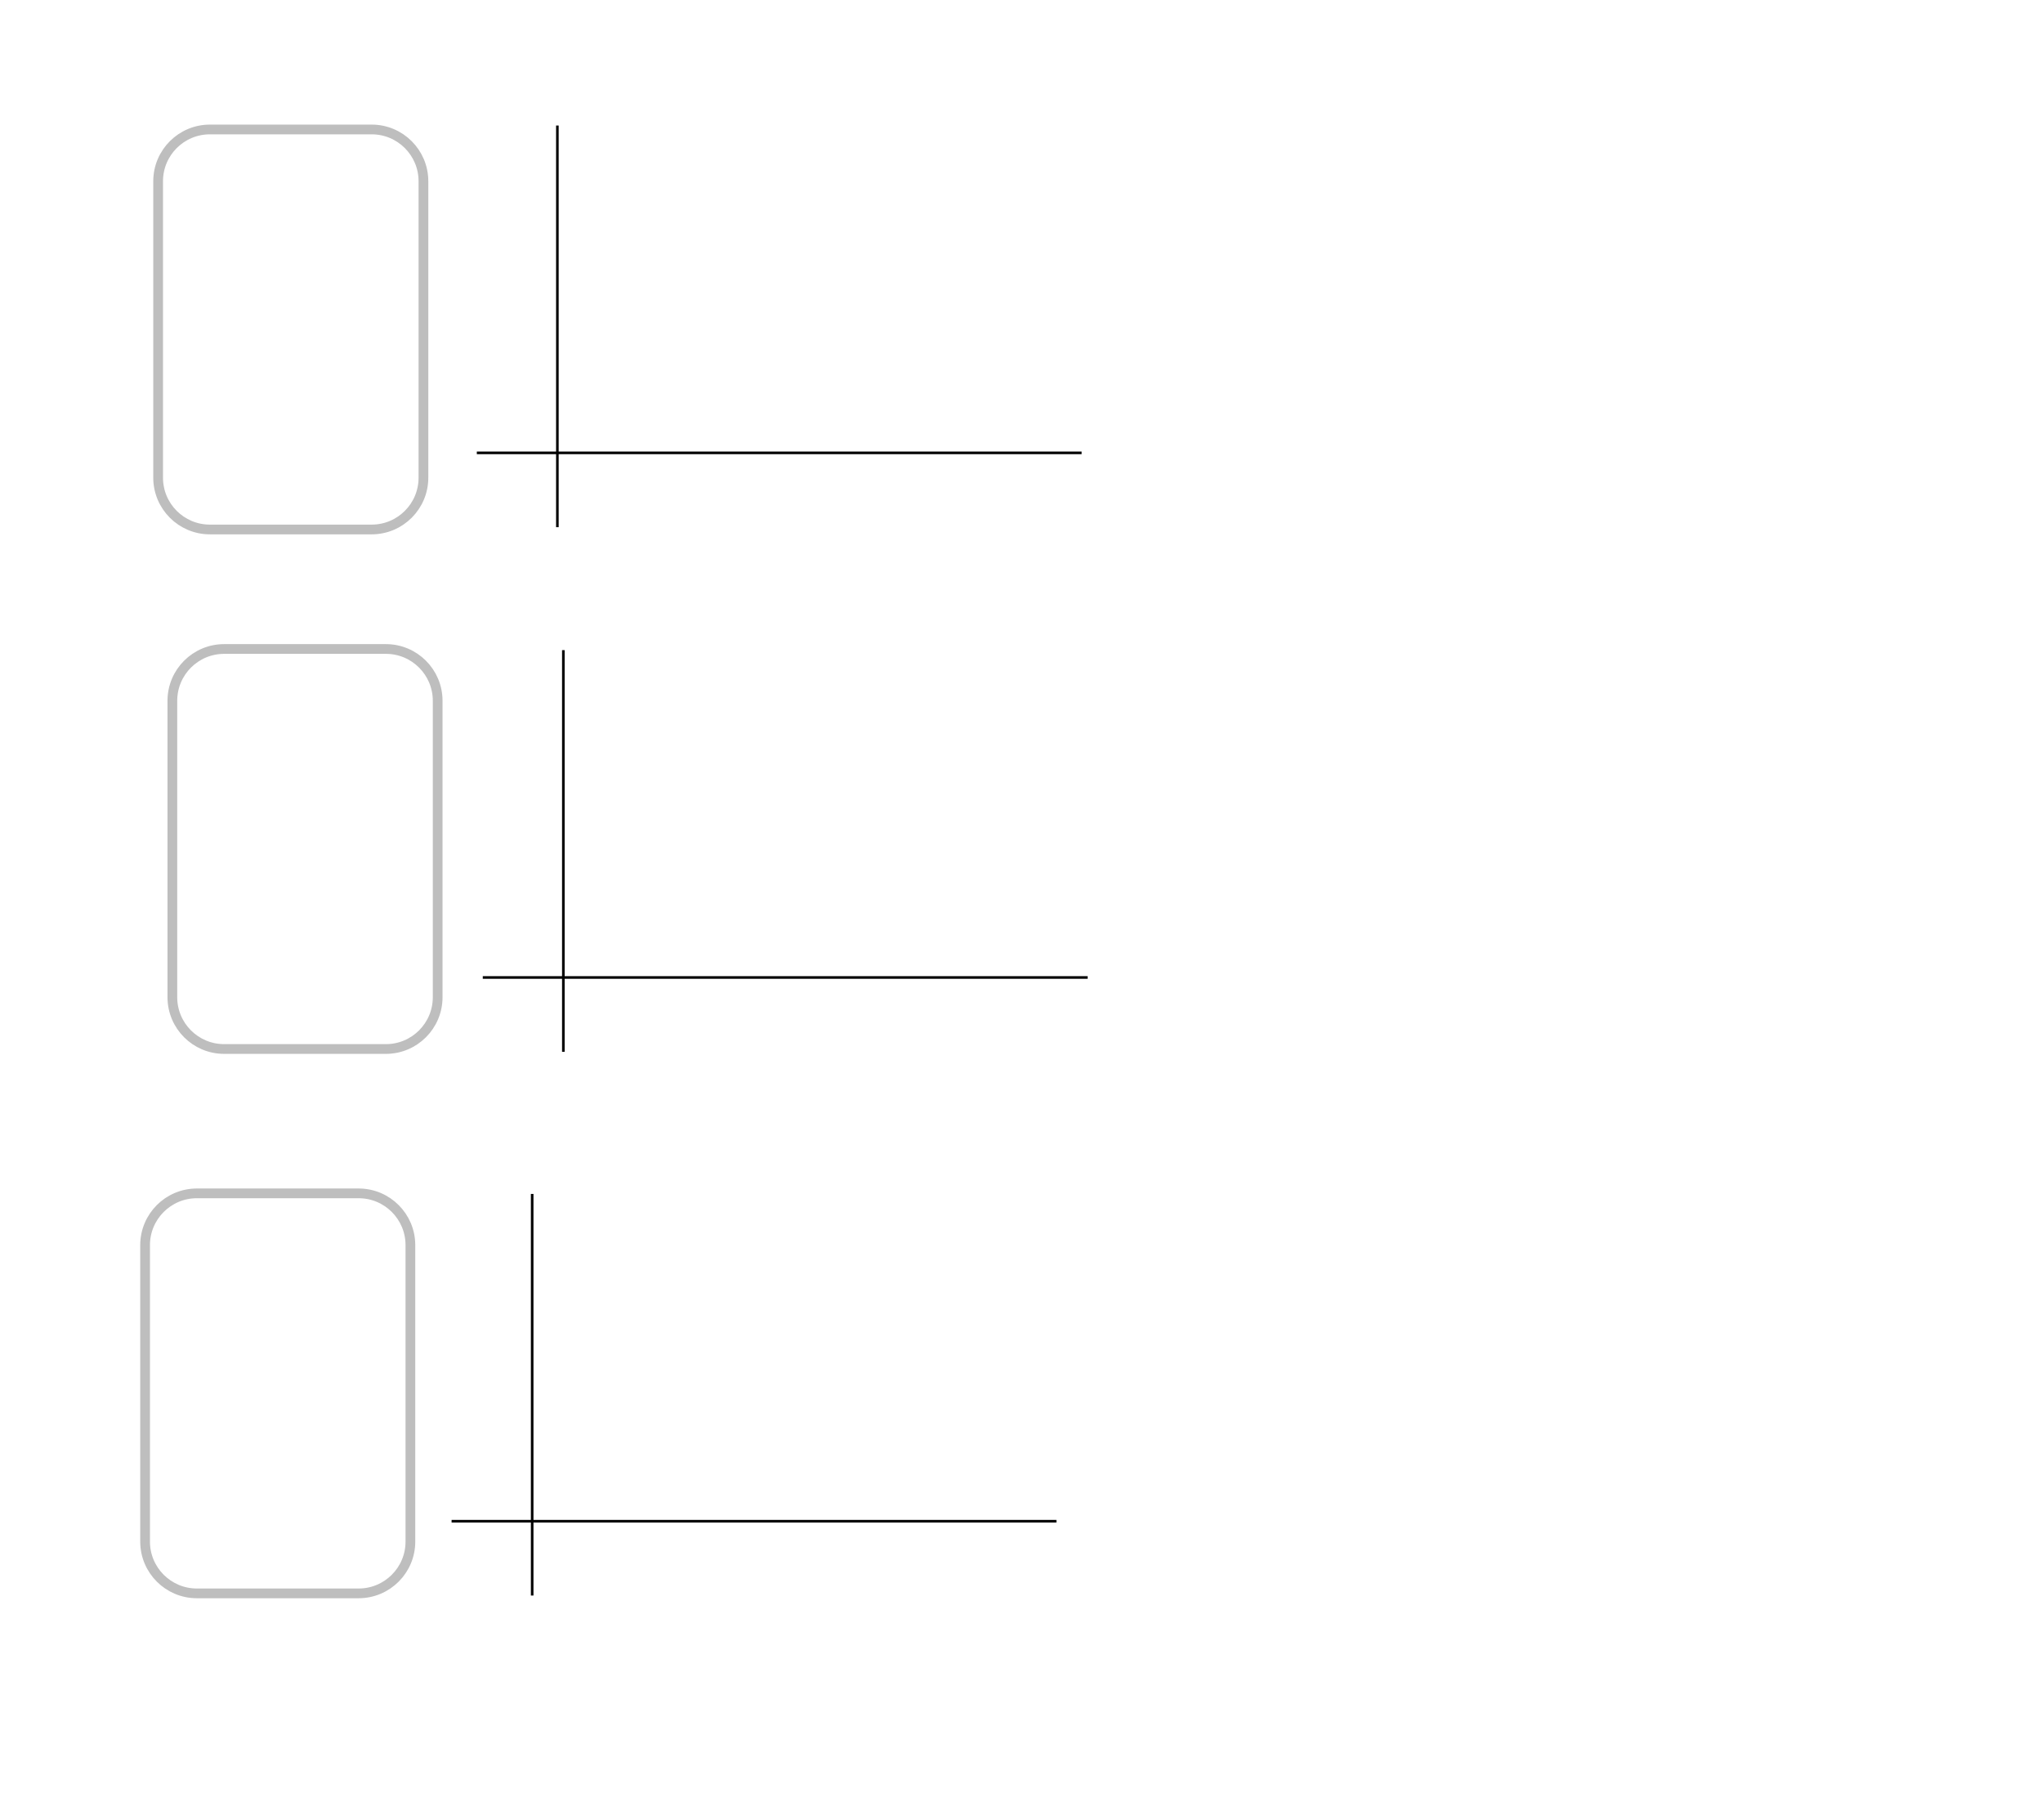
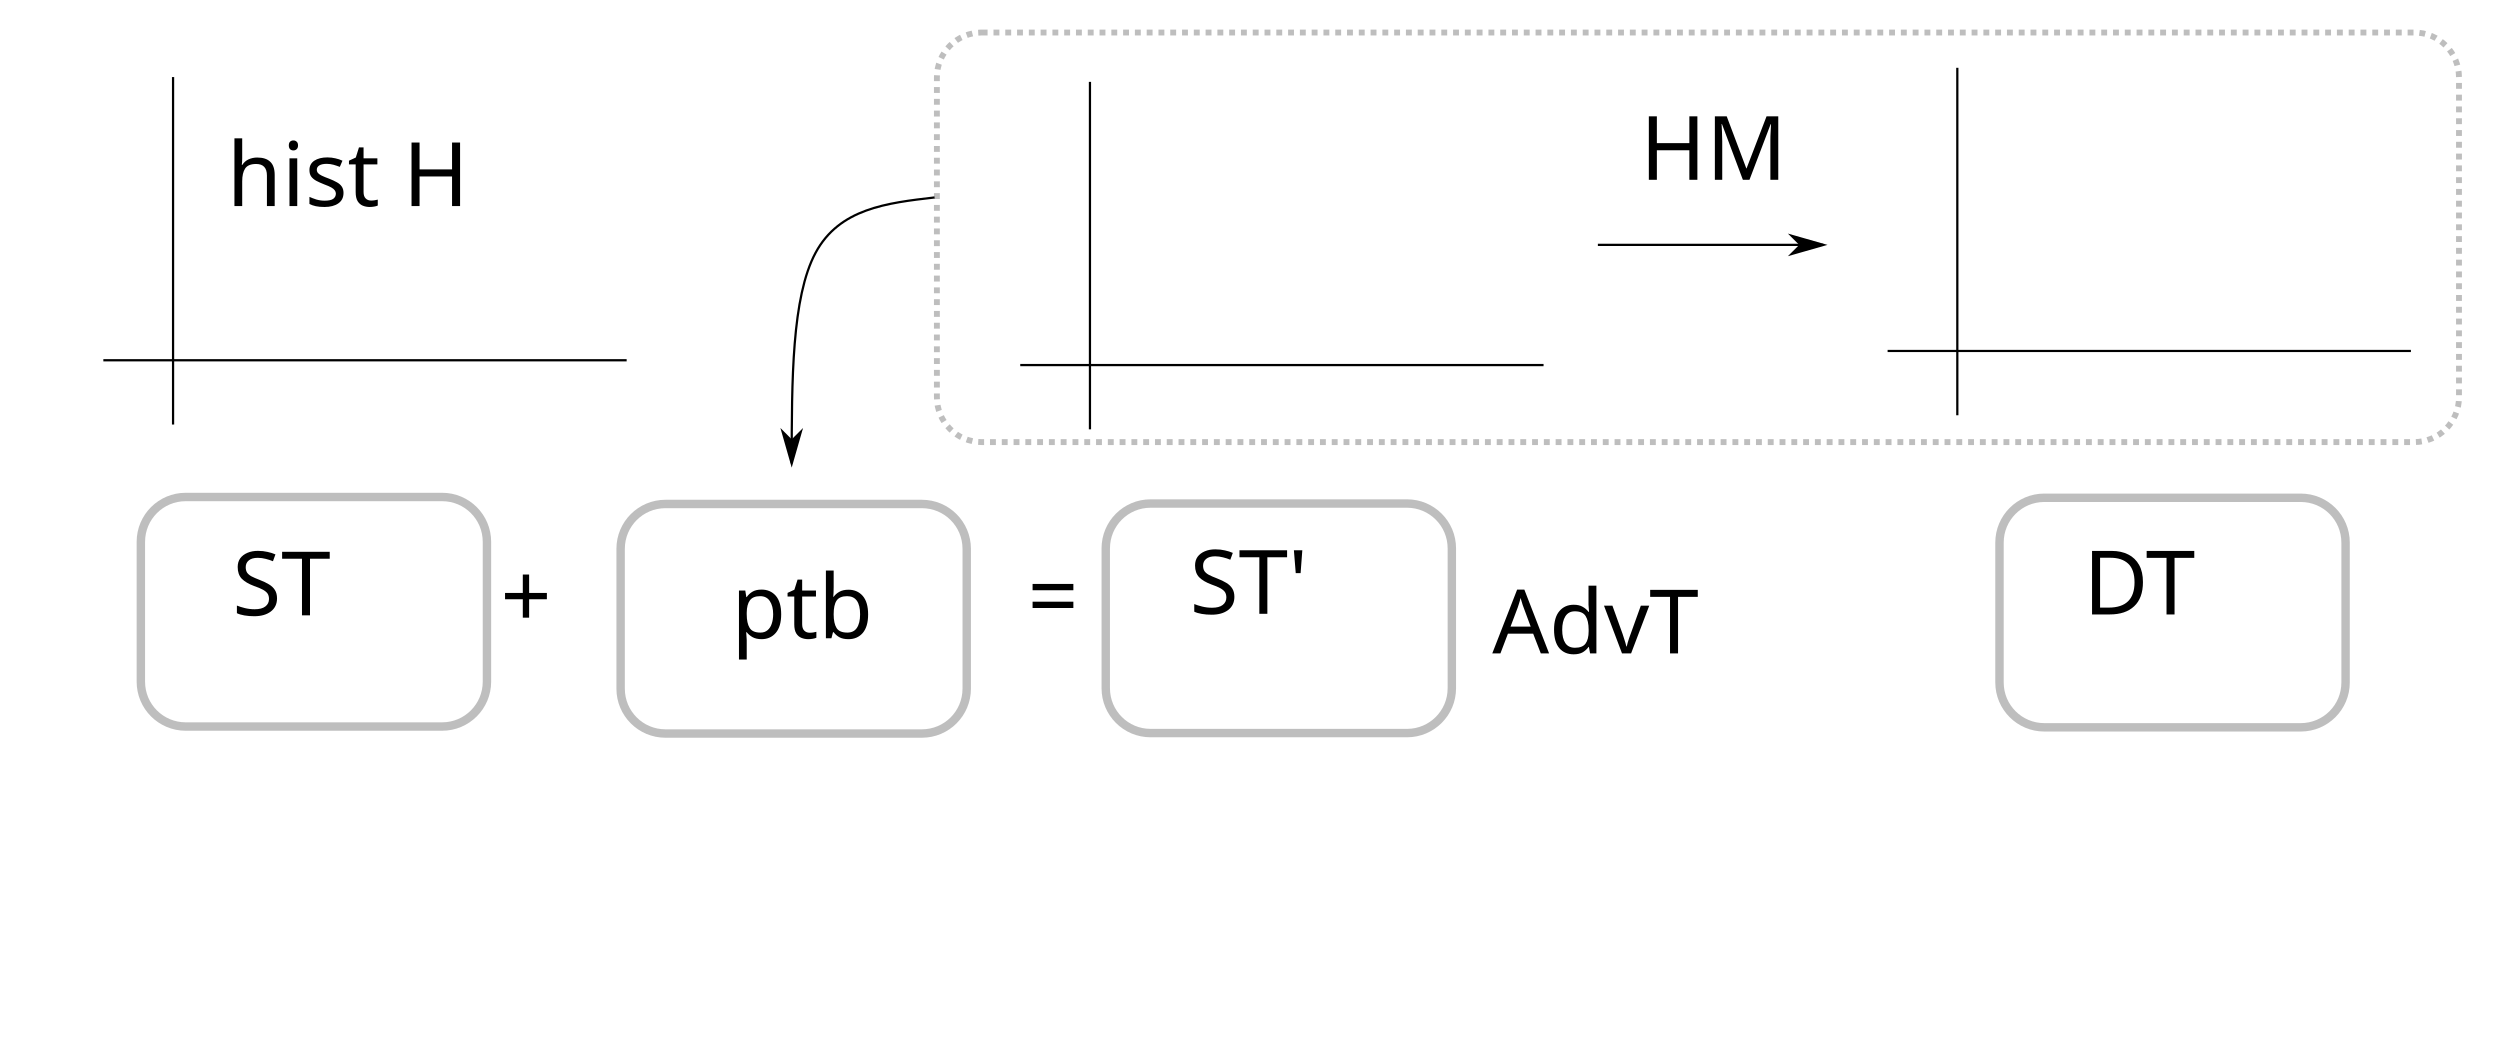
- <svg xmlns="http://www.w3.org/2000/svg" width="210mm" height="187mm" viewBox="0 0 210 187" version="1.1" id="svg1374">
+ <svg xmlns="http://www.w3.org/2000/svg" width="297mm" height="125mm" viewBox="0 0 297 125" version="1.1" id="svg1374">
  <defs id="defs1371">
-     </defs>
+     <marker style="overflow:visible" id="marker8291" refX="0" refY="0" orient="auto">
+       <path transform="matrix(-0.8,0,0,-0.8,-10,0)" style="fill:context-stroke;fill-rule:evenodd;stroke:context-stroke;stroke-width:1pt" d="M 0,0 5,-5 -12.5,0 5,5 Z" id="path8289" />
+     </marker>
+     <marker style="overflow:visible" id="Arrow1Lstart" refX="0" refY="0" orient="auto">
+       <path transform="matrix(0.8,0,0,0.8,10,0)" style="fill:context-stroke;fill-rule:evenodd;stroke:context-stroke;stroke-width:1pt" d="M 0,0 5,-5 -12.5,0 5,5 Z" id="path844" />
+     </marker>
+     <marker style="overflow:visible" id="Arrow1Lend" refX="0" refY="0" orient="auto">
+       <path transform="matrix(-0.8,0,0,-0.8,-10,0)" style="fill:context-stroke;fill-rule:evenodd;stroke:context-stroke;stroke-width:1pt" d="M 0,0 5,-5 -12.5,0 5,5 Z" id="path847" />
+     </marker>
+   </defs>
  <g id="layer1">
-     <path style="fill:none;stroke:#000000;stroke-width:0.265px;stroke-linecap:butt;stroke-linejoin:miter;stroke-opacity:1" d="m 49.012,46.547 c 20.723,0 41.446,0 62.169,0" id="path902" />
-     <path style="fill:none;stroke:#000000;stroke-width:0.265px;stroke-linecap:butt;stroke-linejoin:miter;stroke-opacity:1" d="m 57.293,54.185 c 0,-13.76 0,-27.519 0,-41.28" id="path906" />
-     <path style="fill:none;stroke:#000000;stroke-width:0.265px;stroke-linecap:butt;stroke-linejoin:miter;stroke-opacity:1" d="m 46.42,156.358 c 20.723,0 41.446,0 62.169,0" id="path902-3" />
-     <path style="fill:none;stroke:#000000;stroke-width:0.265px;stroke-linecap:butt;stroke-linejoin:miter;stroke-opacity:1" d="m 54.702,163.996 c 0,-13.76 0,-27.519 0,-41.28" id="path906-6" />
-     <rect style="fill:none;fill-opacity:0.204;stroke:#b3b3b3;stroke-width:1;stroke-opacity:0.84" id="rect932" width="27.271" height="41.115" x="16.254" y="13.307" rx="5.323" ry="5.323" />
-     <path style="fill:none;stroke:#000000;stroke-width:0.265px;stroke-linecap:butt;stroke-linejoin:miter;stroke-opacity:1" d="m 49.625,100.469 c 20.723,0 41.446,0 62.169,0" id="path902-5" />
-     <path style="fill:none;stroke:#000000;stroke-width:0.265px;stroke-linecap:butt;stroke-linejoin:miter;stroke-opacity:1" d="m 57.907,108.107 c 0,-13.76 0,-27.519 0,-41.28" id="path906-3" />
-     <rect style="fill:none;fill-opacity:0.204;stroke:#b3b3b3;stroke-width:1;stroke-opacity:0.84" id="rect932-5" width="27.271" height="41.115" x="17.717" y="66.706" rx="5.323" ry="5.323" />
-     <rect style="fill:none;fill-opacity:0.204;stroke:#b3b3b3;stroke-width:1;stroke-opacity:0.84" id="rect932-7" width="27.271" height="41.115" x="14.914" y="122.659" rx="5.323" ry="5.323" />
+     <g id="g902" transform="translate(-29.6761,-32.01305)">
+       <path style="fill:none;stroke:#000000;stroke-width:0.265px;stroke-linecap:butt;stroke-linejoin:miter;stroke-opacity:1" d="m 41.954,74.812 c 20.723,0 41.446,0 62.169,0" id="path902" />
+       <path style="fill:none;stroke:#000000;stroke-width:0.265px;stroke-linecap:butt;stroke-linejoin:miter;stroke-opacity:1" d="m 50.236,82.451 c 0,-13.76 0,-27.519 0,-41.28" id="path906" />
+     </g>
+     <g id="g1080" transform="translate(81.84271,-141.2548)">
+       <path style="fill:none;stroke:#000000;stroke-width:0.265px;stroke-linecap:butt;stroke-linejoin:miter;stroke-opacity:1" d="m 39.363,184.623 c 20.723,0 41.446,0 62.169,0" id="path902-3" />
+       <path style="fill:none;stroke:#000000;stroke-width:0.265px;stroke-linecap:butt;stroke-linejoin:miter;stroke-opacity:1" d="m 47.644,192.262 c 0,-13.76 0,-27.519 0,-41.28" id="path906-6" />
+     </g>
+     <rect style="fill:none;fill-opacity:0.204;stroke:#b3b3b3;stroke-width:1;stroke-opacity:0.84" id="rect932" width="27.271" height="41.115" x="59.042" y="-57.849" rx="5.323" ry="5.323" transform="rotate(90)" />
+     <g id="g1076" transform="translate(-56.5317,-73.49903)">
+       <path style="fill:none;stroke:#000000;stroke-width:0.265px;stroke-linecap:butt;stroke-linejoin:miter;stroke-opacity:1" d="m 280.779,115.195 c 20.723,0 41.446,0 62.169,0" id="path902-5" />
+       <path style="fill:none;stroke:#000000;stroke-width:0.265px;stroke-linecap:butt;stroke-linejoin:miter;stroke-opacity:1" d="m 289.061,122.834 c 0,-13.76 0,-27.519 0,-41.28" id="path906-3" />
+     </g>
+     <rect style="fill:none;fill-opacity:0.204;stroke:#b3b3b3;stroke-width:1;stroke-opacity:0.84" id="rect932-5" width="27.271" height="41.115" x="59.136" y="-278.655" rx="5.323" ry="5.323" transform="rotate(90)" />
+     <rect style="fill:none;fill-opacity:0.204;stroke:#b3b3b3;stroke-width:1;stroke-opacity:0.84" id="rect932-7" width="27.271" height="41.115" x="59.819" y="-172.479" rx="5.323" ry="5.323" transform="rotate(90)" />
+     <rect style="fill:none;fill-opacity:0.204;stroke:#b3b3b3;stroke-width:1;stroke-opacity:0.84" id="rect932-7-3" width="27.271" height="41.115" x="59.872" y="-114.846" rx="5.323" ry="5.323" transform="rotate(90)" />
+     <text xml:space="preserve" style="font-size:10.583px;line-height:1.25;font-family:sans-serif;letter-spacing:0px;word-spacing:0px;stroke-width:0.265" x="177.281" y="77.626" id="text2405">
+       <tspan id="tspan2403" style="stroke-width:0.265" x="177.281" y="77.626">AdvT</tspan>
+     </text>
+     <path style="fill:none;stroke:#000000;stroke-width:0.265px;stroke-linecap:butt;stroke-linejoin:miter;stroke-opacity:1;marker-end:url(#Arrow1Lend)" d="m 189.827,29.092 c 8.922,0 17.844,0 26.766,0" id="path4628" />
+     <text xml:space="preserve" style="font-size:10.583px;line-height:1.25;font-family:sans-serif;letter-spacing:0px;word-spacing:0px;stroke-width:0.265" x="194.852" y="21.364" id="text3419">
+       <tspan id="tspan3417" style="stroke-width:0.265" x="194.852" y="21.364">HM</tspan>
+     </text>
+     <rect style="fill:none;fill-opacity:0.204;stroke:#b3b3b3;stroke-width:0.7;stroke-miterlimit:4;stroke-dasharray:0.7, 0.7;stroke-dashoffset:0;stroke-opacity:0.84" id="rect8136" width="180.824" height="48.658" x="111.303" y="3.863" rx="5.323" ry="5.323" />
+     <path style="fill:none;stroke:#000000;stroke-width:0.265px;stroke-linecap:butt;stroke-linejoin:miter;stroke-opacity:1;marker-end:url(#marker8291)" d="m 111.023,23.458 c -5.652,0.654 -11.304,1.309 -14.132,6.572 -2.828,5.264 -2.832,15.136 -2.836,25.008" id="path8285" />
+     <text xml:space="preserve" style="font-size:10.583px;line-height:1.25;font-family:sans-serif;letter-spacing:0px;word-spacing:0px;stroke-width:0.265" x="59.468" y="74.553" id="text10393">
+       <tspan id="tspan10391" style="stroke-width:0.265" x="59.468" y="74.553">+</tspan>
+     </text>
+     <text xml:space="preserve" style="font-size:10.583px;line-height:1.25;font-family:sans-serif;letter-spacing:0px;word-spacing:0px;stroke-width:0.265" x="122.077" y="74.53" id="text12311">
+       <tspan id="tspan12309" style="stroke-width:0.265" x="122.077" y="74.53">=</tspan>
+     </text>
+     <text xml:space="preserve" style="font-size:10.583px;line-height:1.25;font-family:sans-serif;letter-spacing:0px;word-spacing:0px;stroke-width:0.265" x="27.596" y="73.099" id="text15825">
+       <tspan id="tspan15823" style="stroke-width:0.265" x="27.596" y="73.099">ST</tspan>
+     </text>
+     <text xml:space="preserve" style="font-size:10.583px;line-height:1.25;font-family:sans-serif;letter-spacing:0px;word-spacing:0px;stroke-width:0.265" x="86.882" y="75.826" id="text17347">
+       <tspan id="tspan17345" style="stroke-width:0.265" x="86.882" y="75.826">ptb</tspan>
+     </text>
+     <text xml:space="preserve" style="font-size:10.583px;line-height:1.25;font-family:sans-serif;letter-spacing:0px;word-spacing:0px;stroke-width:0.265" x="141.333" y="72.919" id="text18567">
+       <tspan id="tspan18565" style="stroke-width:0.265" x="141.333" y="72.919">ST'</tspan>
+     </text>
+     <text xml:space="preserve" style="font-size:10.583px;line-height:1.25;font-family:sans-serif;letter-spacing:0px;word-spacing:0px;stroke-width:0.265" x="247.502" y="72.998" id="text20991">
+       <tspan id="tspan20989" style="stroke-width:0.265" x="247.502" y="72.998">DT</tspan>
+     </text>
+     <text xml:space="preserve" style="font-size:10.583px;line-height:1.25;font-family:sans-serif;letter-spacing:0px;word-spacing:0px;stroke-width:0.265" x="26.947" y="24.48" id="text22249">
+       <tspan id="tspan22247" style="stroke-width:0.265" x="26.947" y="24.48">hist H</tspan>
+     </text>
  </g>
</svg>
